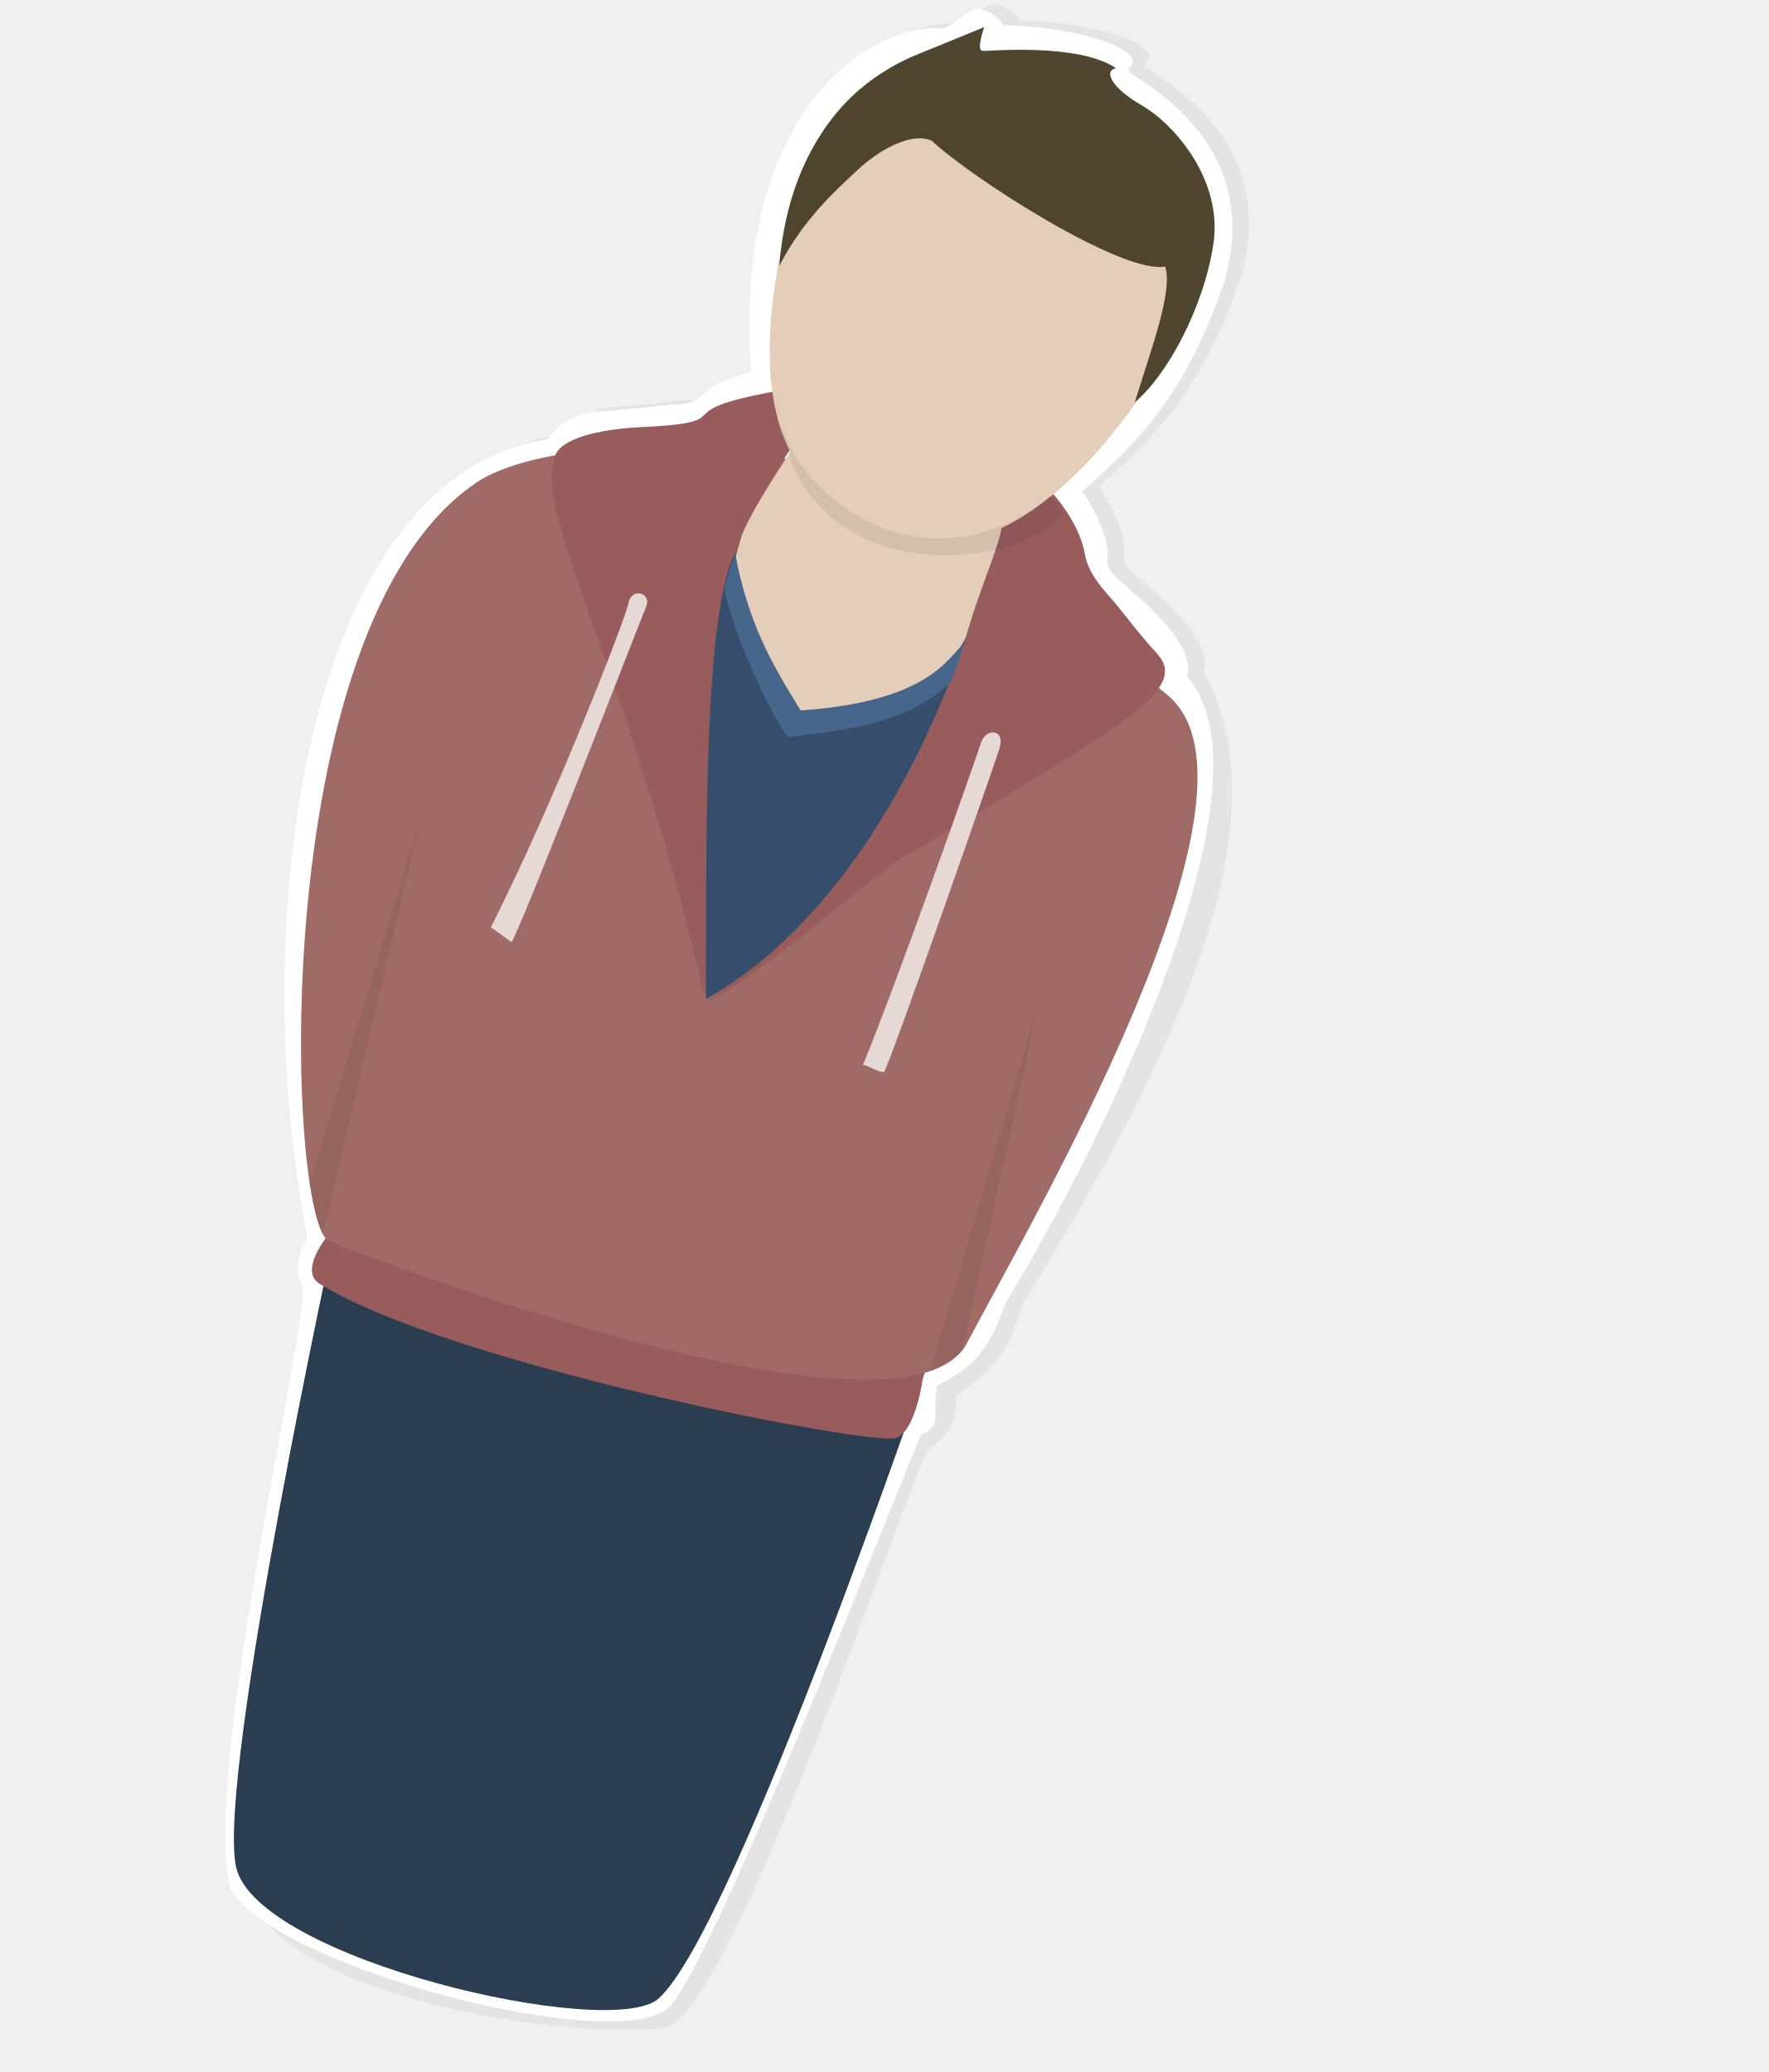
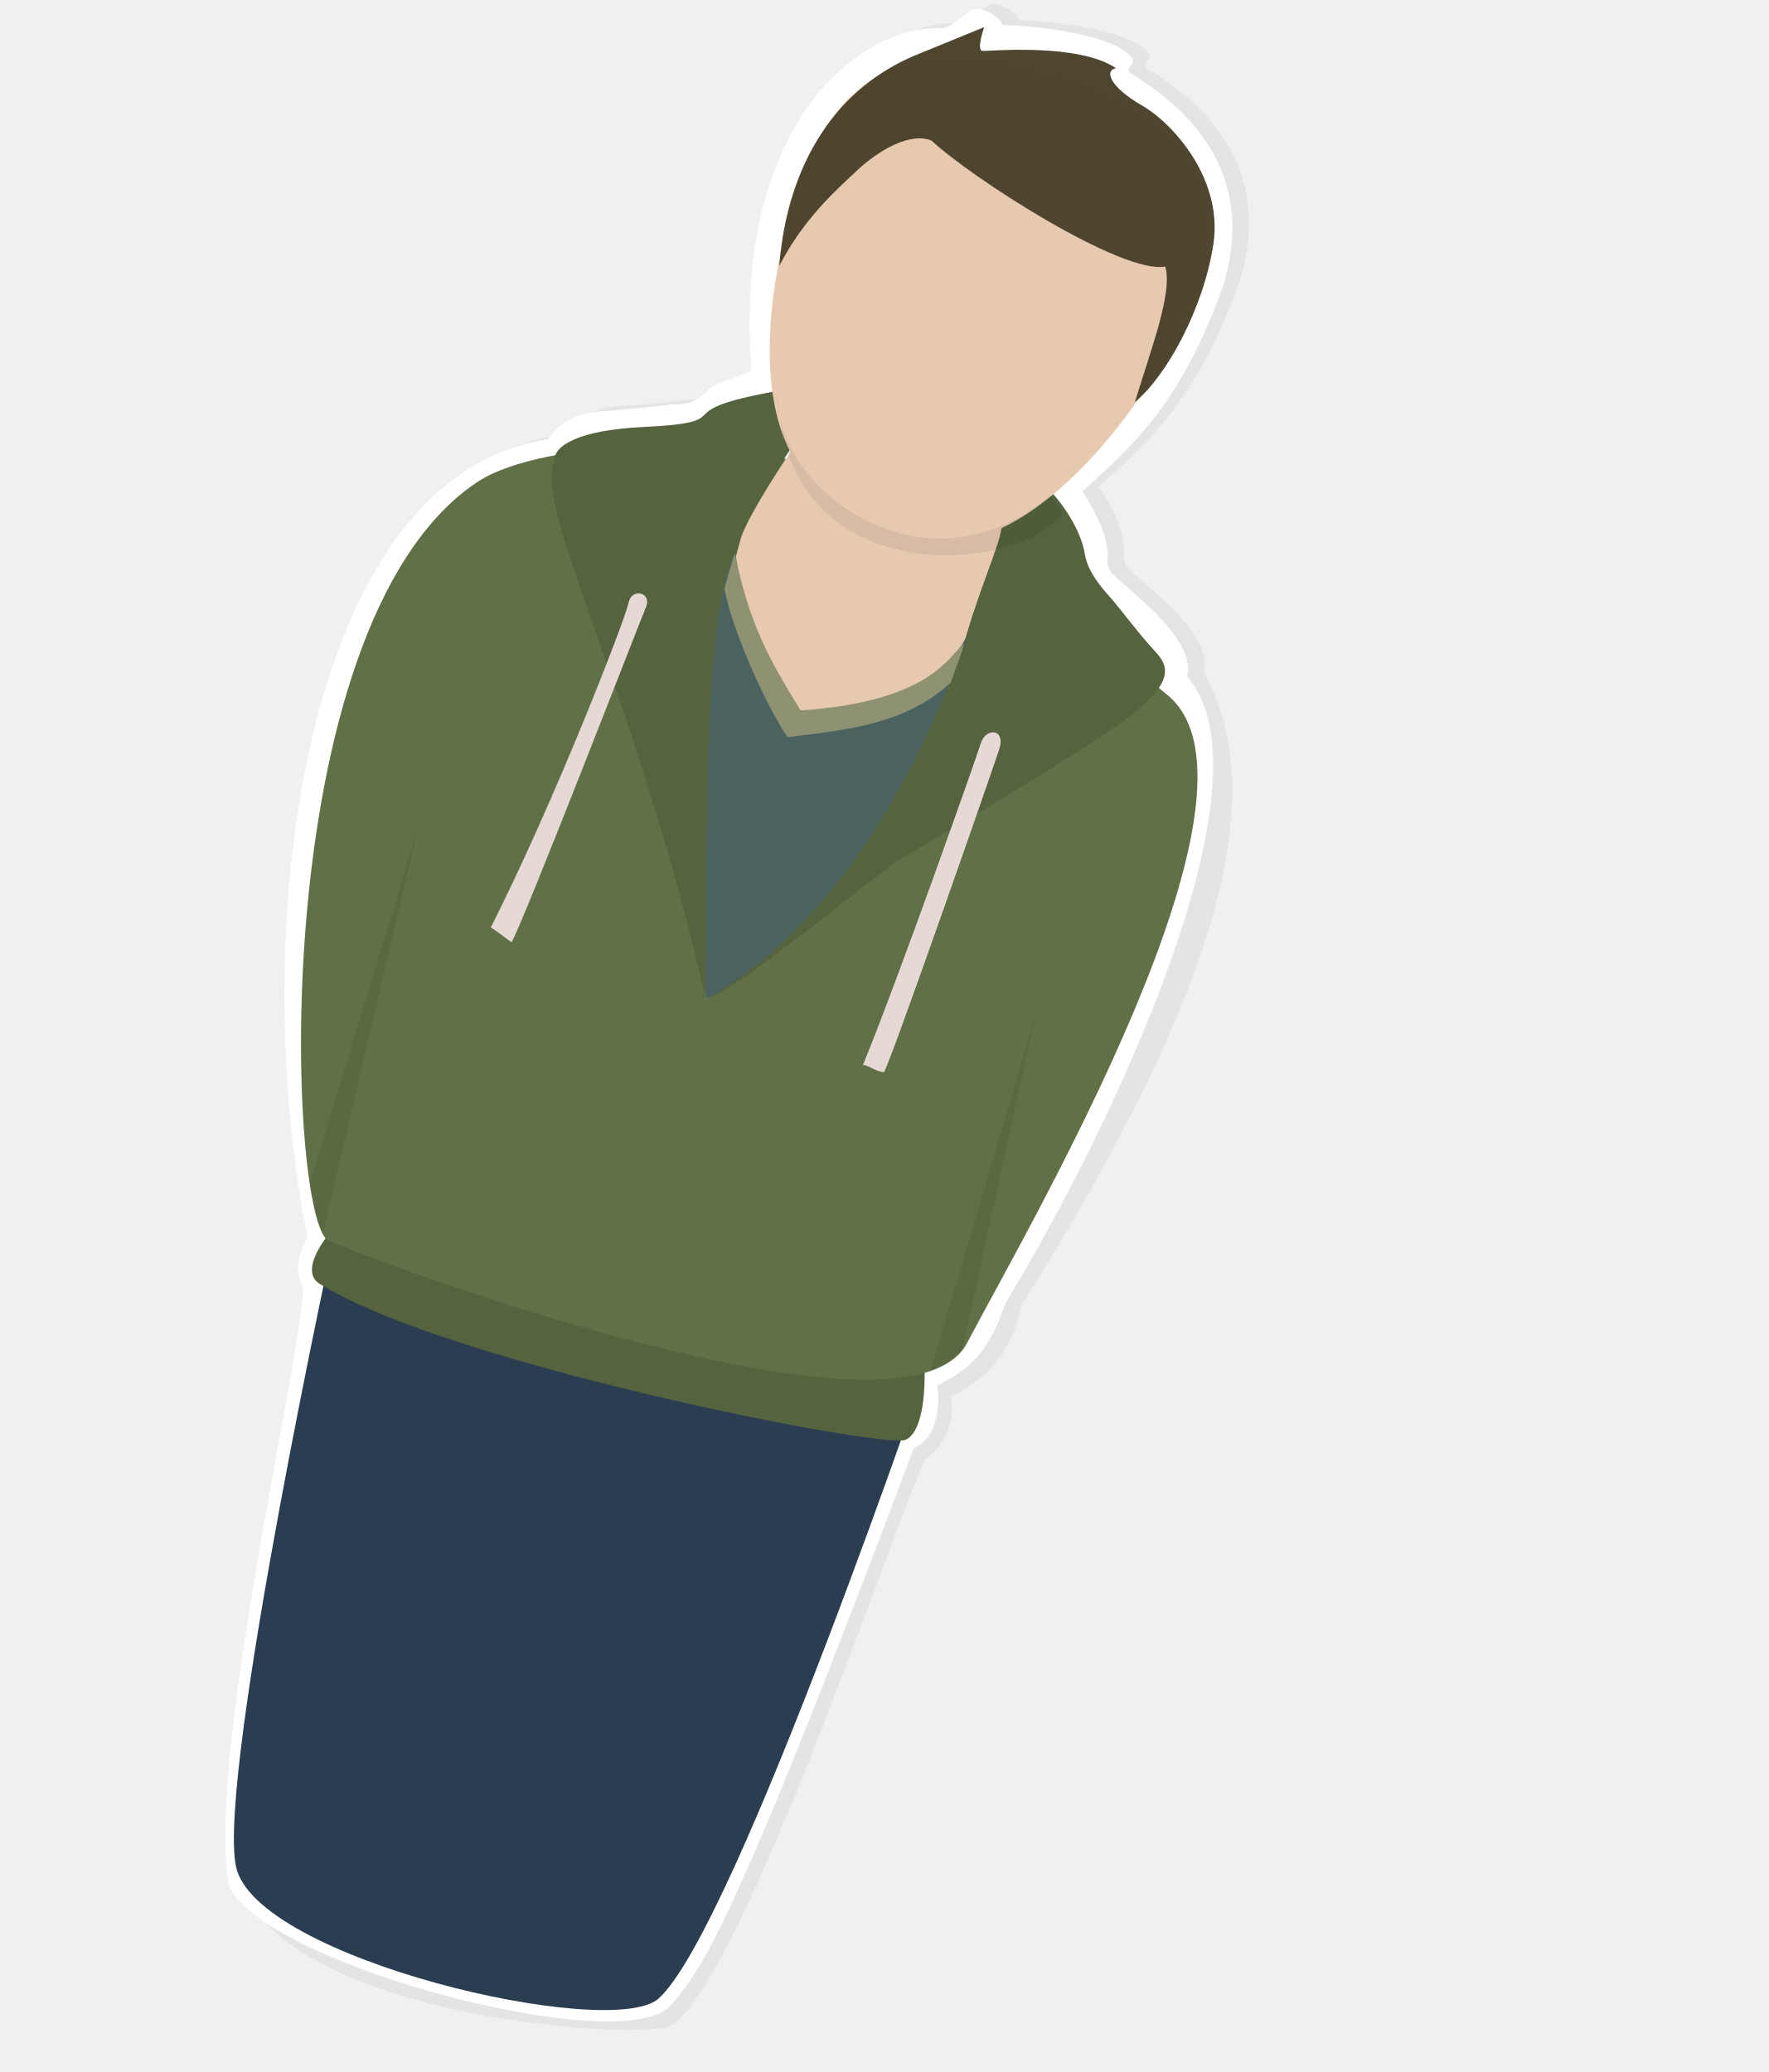
- <svg xmlns="http://www.w3.org/2000/svg" version="1.1" id="Person_1_" x="0px" y="0px" width="1024px" height="1200px" viewBox="0 0 1024 1200" enable-background="new 0 0 1024 1048" xml:space="preserve">
+ <svg xmlns="http://www.w3.org/2000/svg" version="1.1" id="Person_1_" x="0px" y="0px" width="1024px" height="1200px" viewBox="0 0 1024 1200" enable-background="new 0 0 1024 1200" xml:space="preserve">
  <g id="Shadow" opacity="0.051">
    <g>
-       <path d="M591.666,755.811c121.24-193.07,142.289-300.13,105.247-366.656c5.69-18.986-26.884-44.762-33.529-50.919    c-6.644-6.16-13.197-10.03-12.53-16.463c1.41-11.043-5.832-26.906-14.565-39.85c26.332-24.203,56.851-48.897,81.754-119.746    c20.262-67.468-23.692-103.979-53.174-122.056c-7.032-4.311,9.41-5.392-6.52-14.859c-15.924-9.468-53.621-13.526-68.268-13.429    c-1.09-4.538-9.982-9.694-15.013-9.502c-5.031,0.191-14.688,11.091-19.718,11.281c-29.82-1.613-62.872,20.248-82.701,52.591    c-19.831,32.346-32.898,77.024-27.967,146.43c-3.185,0.58-10.748,3.384-18.416,6.422c-9.513,3.77-10.064,12.288-25.166,12.404    c-5.055,0.038-22.335,2.679-42.891,3.919c-20.558,1.241-27.904,11.554-31.385,16.266    c-166.692,17.045-145.092,415.237-136.399,463.817c8.692,48.583-62.21,329.468-51.917,370.646    c17.844,76.177,205.071,95.097,246.933,88.232c40.042-11.333,140.194-315.481,151.86-334.696    c13.726-9.61,16.844-17.269,16.161-30.992C573.596,795.387,586.177,780.057,591.666,755.811z" />
+       <path d="M591.666,755.811c121.24-193.069,142.289-300.13,105.247-366.656c5.69-18.986-26.884-44.762-33.529-50.919    c-6.644-6.16-13.196-10.03-12.53-16.463c1.41-11.043-5.831-26.906-14.564-39.85c26.332-24.203,56.851-48.897,81.754-119.746    c20.262-67.468-23.692-103.979-53.174-122.056c-7.032-4.311,9.41-5.392-6.521-14.859c-15.924-9.468-53.621-13.526-68.268-13.429    c-1.09-4.538-9.982-9.694-15.013-9.502c-5.031,0.191-14.688,11.091-19.719,11.281c-29.819-1.613-62.872,20.248-82.701,52.591    c-19.83,32.346-32.897,77.024-27.967,146.43c-3.185,0.58-10.748,3.384-18.416,6.422c-9.513,3.771-10.063,12.288-25.166,12.404    c-5.055,0.038-22.335,2.679-42.891,3.919c-20.558,1.241-27.904,11.554-31.385,16.266    c-166.692,17.045-145.092,415.237-136.399,463.817c8.692,48.583-62.21,329.468-51.917,370.646    c17.844,76.177,205.071,95.097,246.934,88.231c40.041-11.333,138.725-309.957,150.391-329.173    c13.727-9.609,17.333-26.667,14.667-36C575.832,795.833,586.499,779.833,591.666,755.811z" />
    </g>
  </g>
  <g id="Outline_copy">
    <g>
-       <path fill="#FFFFFF" d="M582.059,754.895c60.621-99.279,158.068-303.79,105.245-362.993c5.689-18.988-26.886-44.763-33.528-50.921    c-6.643-6.156-13.201-10.029-12.531-16.463c1.411-11.041-5.832-26.905-14.566-39.85c26.333-24.202,56.853-48.896,81.752-119.745    c20.263-67.468-23.691-103.979-53.172-122.055c-7.03-4.311,9.406-5.393-6.516-14.86c-15.929-9.467-53.629-13.526-68.273-13.428    c-1.089-4.537-9.98-9.693-15.013-9.503c-5.028,0.19-14.689,11.089-19.715,11.281c-29.823-1.614-62.873,20.247-82.704,52.59    c-19.828,32.346-32.896,77.023-27.967,146.431c-3.184,0.579-10.747,3.384-18.413,6.424c-9.514,3.769-10.062,12.287-25.168,12.404    c-5.055,0.037-22.335,2.68-42.889,3.919c-20.559,1.241-27.901,11.553-31.387,16.265    c-142.576,21.72-174.831,283.872-139.145,462.303c0.094-0.13-9.858,15.417-3.202,27.223    c6.656,11.807-57.864,278.599-41.85,349.281c23.191,45.731,227.783,99.223,255.238,68.343    c27.45-30.882,132.917-303.512,145.271-330.963c13.27-4.575,5.523-13.002,9.183-28.102    C556.893,794.698,571.077,788.29,582.059,754.895z" />
+       <path fill="#FFFFFF" d="M582.059,754.895c60.621-99.278,158.068-303.789,105.245-362.993    c5.689-18.988-26.886-44.763-33.527-50.921c-6.644-6.156-13.201-10.029-12.531-16.463c1.411-11.041-5.832-26.905-14.566-39.85    c26.333-24.202,56.854-48.896,81.752-119.745c20.264-67.468-23.69-103.979-53.172-122.055c-7.03-4.311,9.406-5.393-6.516-14.86    c-15.929-9.467-53.629-13.526-68.273-13.428c-1.089-4.537-9.979-9.693-15.013-9.503c-5.028,0.19-14.689,11.089-19.715,11.281    c-29.823-1.614-62.873,20.247-82.704,52.59c-19.828,32.346-32.896,77.023-27.967,146.431c-3.185,0.579-10.747,3.384-18.413,6.424    c-9.515,3.769-10.062,12.287-25.168,12.404c-5.056,0.037-22.335,2.68-42.89,3.919c-20.559,1.241-27.9,11.553-31.387,16.265    c-142.576,21.72-174.831,283.872-139.145,462.303c0.094-0.13-9.858,15.417-3.202,27.223    c6.656,11.807-57.864,278.599-41.85,349.281c23.191,45.73,227.783,99.223,255.238,68.343    c18.244-21.042,36.244-44.375,140.911-323.042c13.27-4.575,15.334-25.333,13.543-36.023    C556.893,794.698,571.077,788.29,582.059,754.895z" />
    </g>
  </g>
-   <path fill="#2A3D51" d="M195.381,706.506c0,0-69.812,320.747-58.763,374.418c11.046,53.673,217.398,101.198,244.777,76.492  C426.368,1116.834,541.799,776.4,541.799,776.4L195.381,706.506z" />
-   <path fill="#995C5D" d="M189.056,716.521c0,0-15.784,19.558-4.115,26.92c75.947,47.122,322.77,94.853,334.428,89.242  c12.807-6.172,15.908-41.531,15.908-41.531L189.056,716.521z" />
+   <path fill="#2A3D51" d="M195.381,706.506c0,0-69.812,320.747-58.763,374.418c11.046,53.673,217.397,101.198,244.776,76.492  C426.368,1116.834,541.799,776.4,541.799,776.4L195.381,706.506z" />
+   <path fill="#55633E" d="M189.056,716.521c0,0-15.784,19.558-4.115,26.92c75.947,47.121,327.901,96.003,339.559,90.392  c12.807-6.172,10.777-42.681,10.777-42.681L189.056,716.521z" />
  <g id="Sweatshirt">
    <g>
-       <path fill="#A06B66" d="M676.288,402.738c-47.29-39.819-192.083-145.173-264.184-145.61    c-72.101-0.439-117.335,8.928-137.284,23.064C152.884,364.421,166.18,708.227,190.433,718.75    c24.254,10.524,333.786,127.213,369.565,59.021C595.776,709.581,742.949,458.864,676.288,402.738z" />
+       <path fill="#617147" d="M676.288,402.738c-47.29-39.819-192.083-145.173-264.184-145.61    c-72.102-0.439-117.335,8.928-137.285,23.064c-121.936,84.229-108.64,428.035-84.387,438.558    c24.254,10.524,333.786,127.213,369.565,59.021C595.776,709.581,742.949,458.864,676.288,402.738z" />
    </g>
  </g>
  <g id="Hood">
    <g>
-       <path fill="#995C5D" d="M450.641,226.211c-12.269,2.586-27.763,5.071-37.467,10.034c-9.705,4.963-0.714,9.155-39.863,10.996    c-39.151,1.842-53.116,11.118-52.415,20.276c-12.122,26.646,48.498,137.88,86.85,309.404c10.554-96.908-8.9-242.461,57.89-327.961    C472.566,237.225,462.909,223.625,450.641,226.211z M665.786,373.855c-8.124-9.231-17.042-21.024-21.111-25.817    c-4.067-4.792-14.663-15.288-16.528-27.231c-4.604-28.093-43.541-65.416-45.504-42.729    c-11.196,95.828-108.744,253.325-173.981,302.045c23.422-8.092,99.676-75.528,113.428-83.073    c6.23-3.412,89.846-52.598,124.272-76.526C687.392,392.015,673.912,383.086,665.786,373.855z" />
+       <path fill="#55633E" d="M450.641,226.211c-12.269,2.586-27.763,5.071-37.467,10.034c-9.705,4.963-0.714,9.155-39.863,10.996    c-39.15,1.842-53.115,11.118-52.415,20.276c-12.121,26.646,49.415,139.709,87.768,311.233    c10.554-96.908-9.817-244.29,56.973-329.79C472.566,237.225,462.909,223.625,450.641,226.211z M665.786,373.855    c-8.124-9.231-17.042-21.024-21.111-25.817c-4.066-4.792-14.663-15.288-16.528-27.231c-4.604-28.093-43.541-65.416-45.504-42.729    C571.447,373.906,473.899,530.03,408.663,578.75c23.422-8.092,99.675-74.155,113.427-81.7    c6.23-3.412,89.846-52.598,124.272-76.525C687.392,392.015,673.912,383.086,665.786,373.855z" />
    </g>
  </g>
  <g id="Strings">
    <g>
-       <path fill="#E6D9D5" d="M363.974,349.112c-1.773,9.08-42.306,113.971-79.773,188.007c5.434,3.506,4.904,3.524,11.984,8.557    c6.008-9.238,74.541-186.221,77.943-194.3C377.534,343.297,365.75,340.035,363.974,349.112z M567.942,430.401    c-2.832,9.119-48.013,137.181-68.396,186.719c1.001-1.63,8.099,3.934,12.336,3.771c3.517-4.9,62.994-175.384,66.787-187.19    C582.457,421.897,570.776,421.281,567.942,430.401z" />
+       <path fill="#E6D9D5" d="M363.974,349.112c-1.772,9.08-42.306,113.971-79.772,188.007c5.434,3.506,4.904,3.523,11.984,8.557    c6.008-9.237,74.541-186.221,77.943-194.3C377.534,343.297,365.75,340.035,363.974,349.112z M567.942,430.401    c-2.832,9.118-48.014,137.181-68.396,186.719c1.001-1.63,8.099,3.934,12.336,3.771c3.518-4.899,62.994-175.384,66.787-187.189    C582.457,421.897,570.776,421.281,567.942,430.401z" />
    </g>
  </g>
  <g id="Head">
    <g>
-       <path fill="#E4CDB9" d="M700.09,132.985c-1.309-43.767-39.615-84.711-129.185-98.619c-89.571-13.907-109,72.704-113.513,89.55    c-5.623,20.987-23.437,91.566,0.252,138.045c-10.625,15.543-24.28,37.612-28.332,48.693    c-28.478,98.523-15.936,192.53-20.649,268.096c78.922-46.667,142.513-180.452,149.334-205.309    c8.606-31.362,20.218-55.884,21.904-67.548C641.426,276.824,701.38,176.041,700.09,132.985z" />
+       <path fill="#E7C9B0" d="M700.09,132.985c-1.309-43.767-39.615-84.711-129.185-98.619c-89.571-13.907-109,72.704-113.514,89.55    c-5.622,20.987-23.437,91.566,0.253,138.045c-10.625,15.543-24.28,37.612-28.332,48.693    c-28.479,98.523-15.937,192.53-20.649,268.096c78.922-46.667,142.513-180.452,149.334-205.309    c8.606-31.362,20.218-55.884,21.904-67.548C641.426,276.824,701.38,176.041,700.09,132.985z" />
    </g>
  </g>
  <g id="T_Shirt">
    <g>
-       <path fill="#364E6B" d="M463.607,412.302c-22.047-32.32-32.113-54.395-37.9-92.137c-19.445,36.924-16.319,184.714-17.043,258.587    c45.977-26.077,107.06-84.412,151.655-211.568C543.911,402.959,497.16,409.677,463.607,412.302z" />
+       <path fill="#4B6360" d="M463.607,412.302c-22.048-32.32-32.113-54.395-37.9-92.137c-19.445,36.924-16.319,184.714-17.043,258.587    c45.977-26.077,107.06-84.412,151.655-211.568C543.911,402.959,497.16,409.677,463.607,412.302z" />
    </g>
  </g>
  <g id="Shape_1">
    <g>
-       <path fill="#46668C" d="M557.517,373.416c-8.093,6.414-18.571,32.947-93.952,38.023c-18.749-30.498-29.801-50.478-38.041-90.9    c-0.872,1.977-6.206,20.417-6.026,20.337c3.925,22.731,23.729,67.323,36.494,86.044c33.816-4.162,68.266-7.228,94.622-31.68    C551.21,393.359,559.148,372.121,557.517,373.416z" />
+       <path fill="#8E9172" d="M557.517,373.416c-8.093,6.414-18.57,32.947-93.951,38.023c-18.749-30.499-29.802-50.479-38.041-90.9    c-0.872,1.977-6.206,20.417-6.026,20.337c3.925,22.731,23.729,67.323,36.494,86.044c33.815-4.162,68.266-7.228,94.622-31.68    C551.21,393.359,559.148,372.121,557.517,373.416z" />
    </g>
  </g>
  <g id="Shadow_1_" opacity="0.071">
    <g>
-       <path d="M608.069,287.006c-67.137,56.516-144.982,5.812-156.452-44.481c14.468,100.765,139.274,88.379,163.913,54.798    C614.024,294.909,612.896,293.183,608.069,287.006z M451.619,242.525c-0.721-5.031-1.171-10.341-1.314-15.947    C449.92,231.802,450.398,237.162,451.619,242.525z" />
+       <path d="M608.069,287.006c-67.138,56.516-144.982,5.812-156.452-44.481c14.468,100.765,139.273,88.379,163.913,54.798    C614.024,294.909,612.896,293.183,608.069,287.006z M451.619,242.525c-0.721-5.031-1.171-10.341-1.314-15.947    C449.92,231.802,450.398,237.162,451.619,242.525z" />
    </g>
  </g>
  <g id="Hair" opacity="0.988">
    <g>
-       <path fill="#4D442E" d="M661.229,61.08c-18.423-10.607-22.043-20.269-15.025-21.595c-21.978-14.8-73.354-9.786-77.249-9.99    c-3.895-0.207,0.928-13.775,0.928-13.775s-26.974,11.036-37.918,15.494c-47.571,19.001-76.071,63.428-80.729,122.773    c14.114-27.427,33.076-44.013,45.125-55.346c12.75-11.994,31.311-22.349,43.128-17.146c23.25,21.738,110.33,77.566,135.23,72.868    c4.444,14.67-7.841,46.701-17.584,78.521c18.156-14.823,39.814-54.215,45.461-91.53C708.239,104.039,679.652,71.687,661.229,61.08    z" />
+       <path fill="#4D442E" d="M661.229,61.08c-18.423-10.607-22.043-20.269-15.024-21.595c-21.979-14.8-73.354-9.786-77.249-9.99    c-3.896-0.207,0.928-13.775,0.928-13.775s-26.974,11.036-37.918,15.494c-47.571,19.001-76.071,63.428-80.729,122.773    c14.113-27.427,33.075-44.013,45.125-55.346c12.75-11.994,31.311-22.349,43.128-17.146c23.25,21.738,110.33,77.566,135.229,72.868    c4.444,14.67-7.841,46.701-17.584,78.521c18.156-14.823,39.814-54.215,45.461-91.53C708.239,104.039,679.652,71.687,661.229,61.08    z" />
    </g>
  </g>
-   <path opacity="0.07" enable-background="new    " d="M242.584,477.642l-55.589,236.763c-3.659-5.262-7.549-29.508-7.549-29.508  L242.584,477.642z" />
-   <path opacity="0.07" enable-background="new    " d="M600.36,585.151l-61.65,208.744c9.036-3.547,18.415-11.668,18.415-11.668  L600.36,585.151z" />
+   <path opacity="0.07" enable-background="new    " d="M242.584,477.642l-55.589,236.764c-3.659-5.263-7.549-29.508-7.549-29.508  L242.584,477.642z" />
+   <path opacity="0.07" enable-background="new    " d="M600.36,585.151l-61.65,208.743c9.036-3.547,18.415-11.668,18.415-11.668  L600.36,585.151z" />
</svg>
